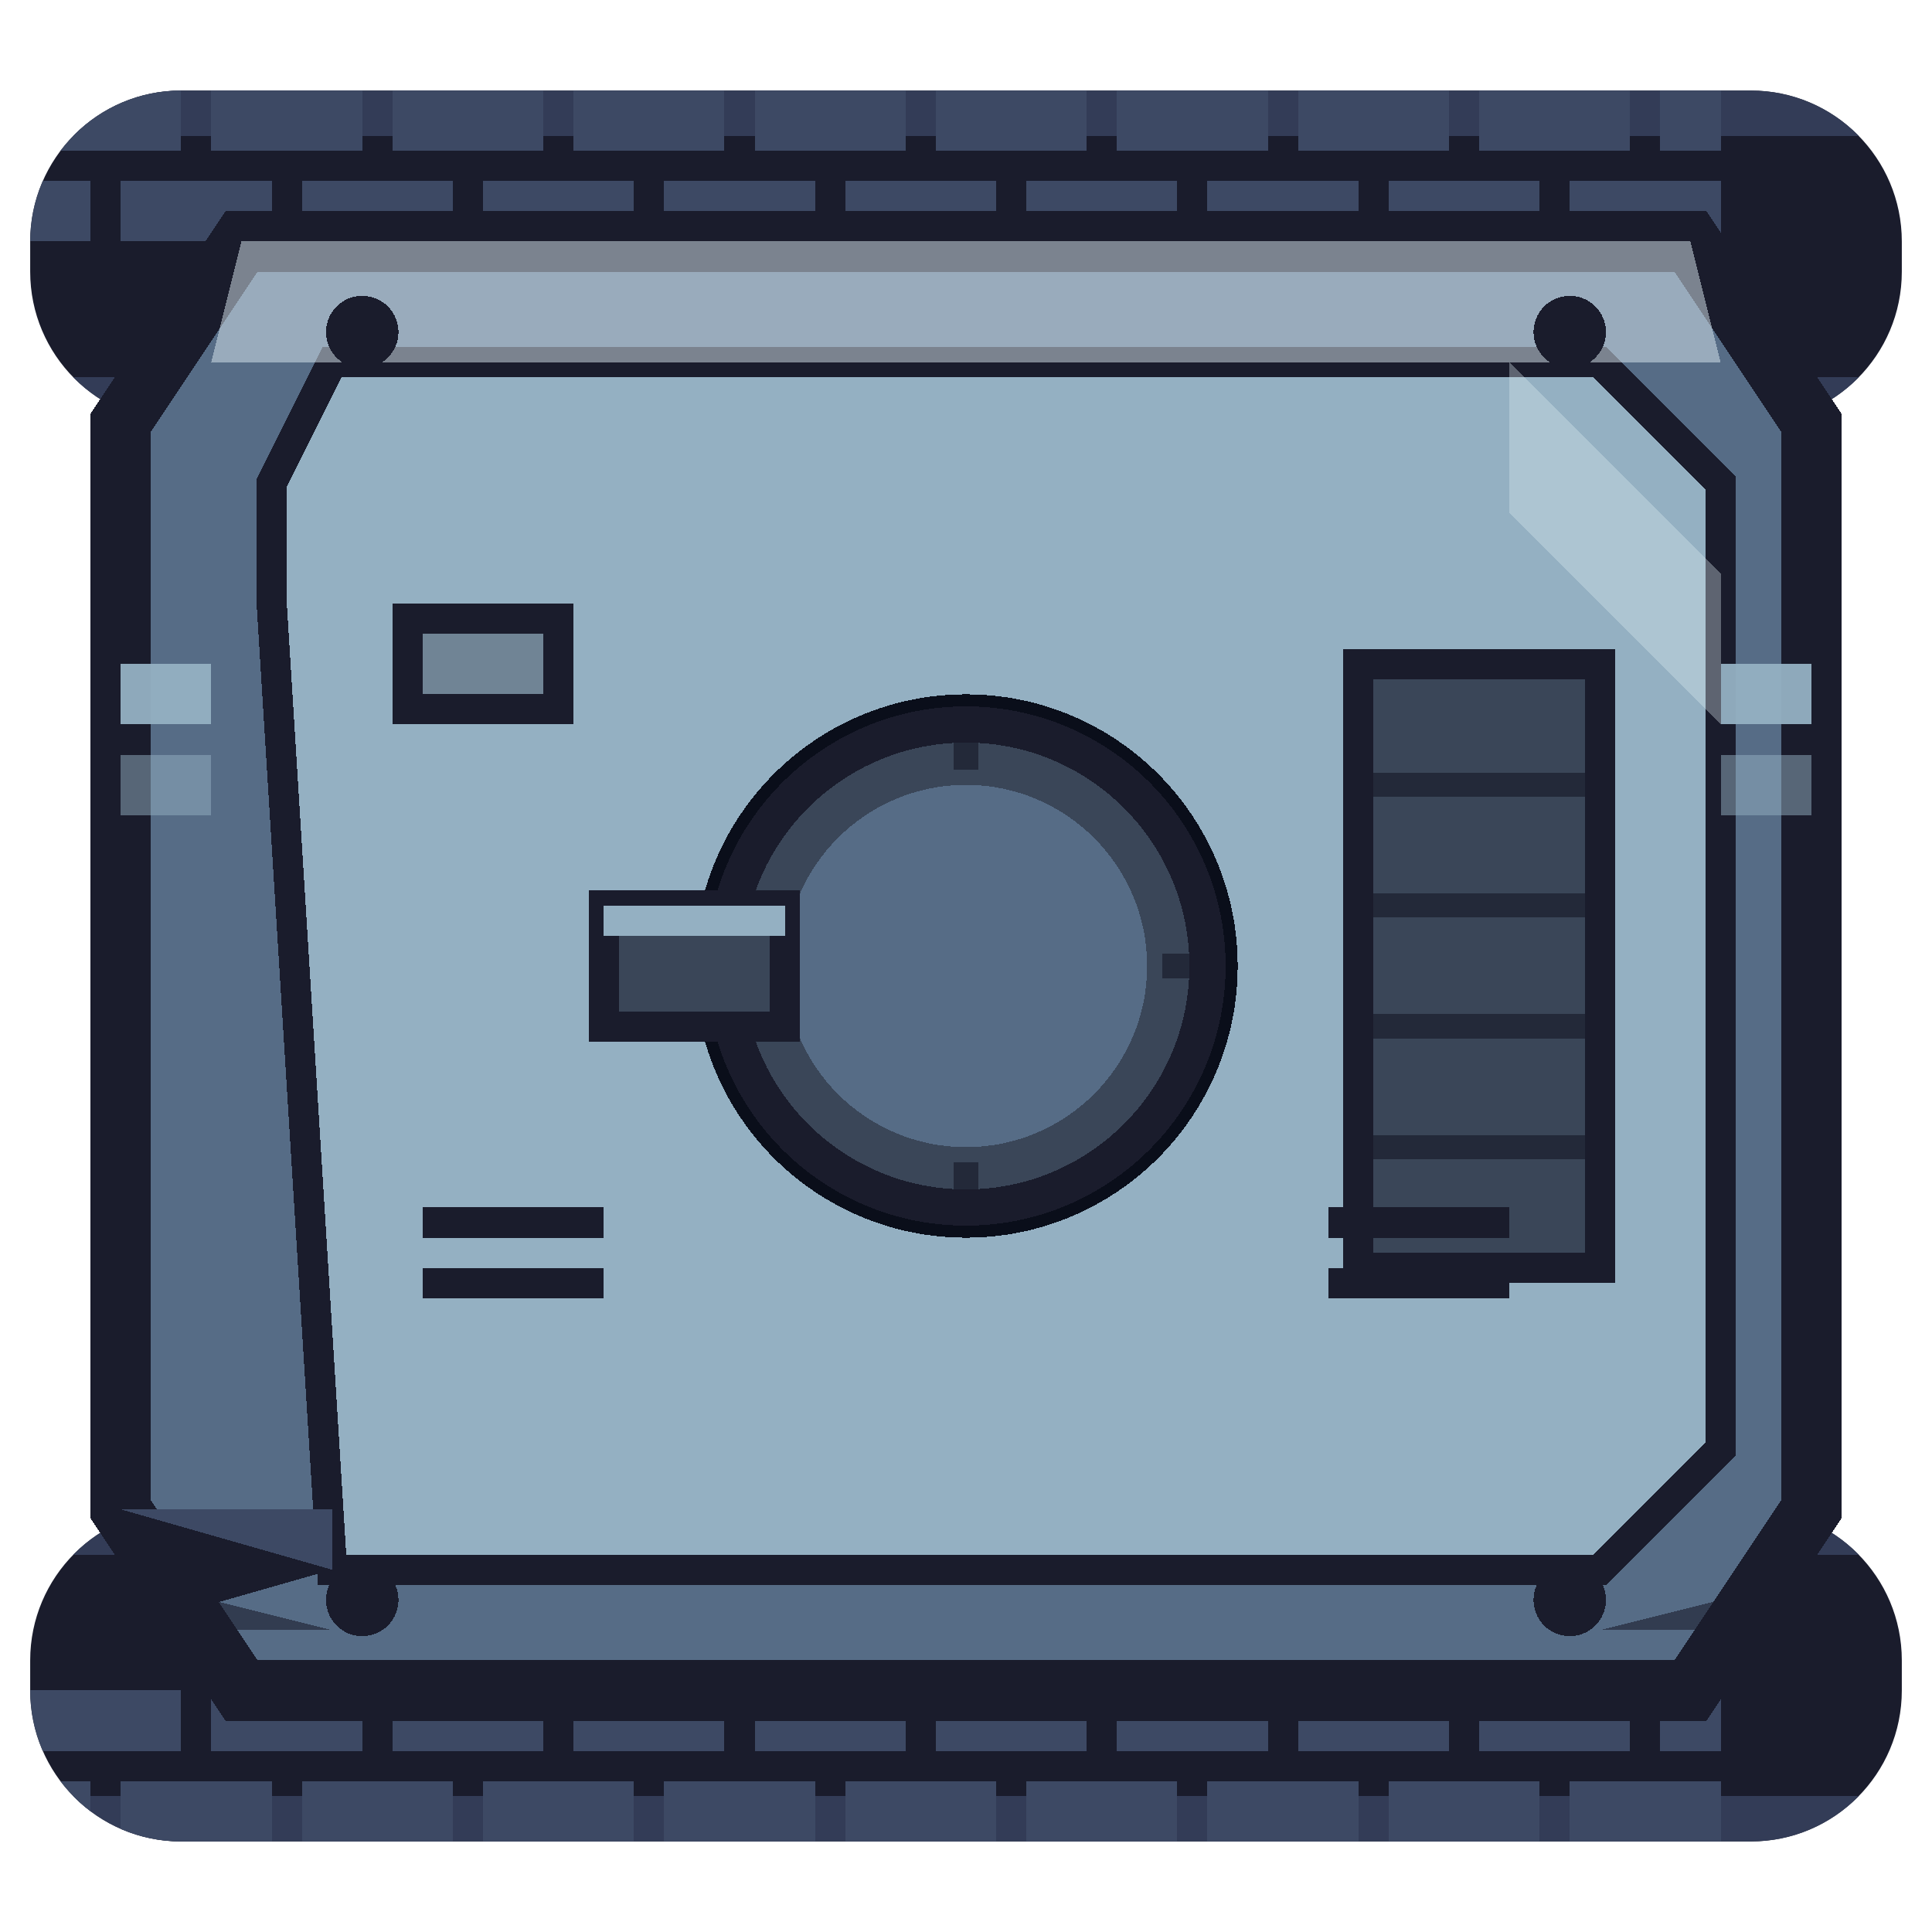
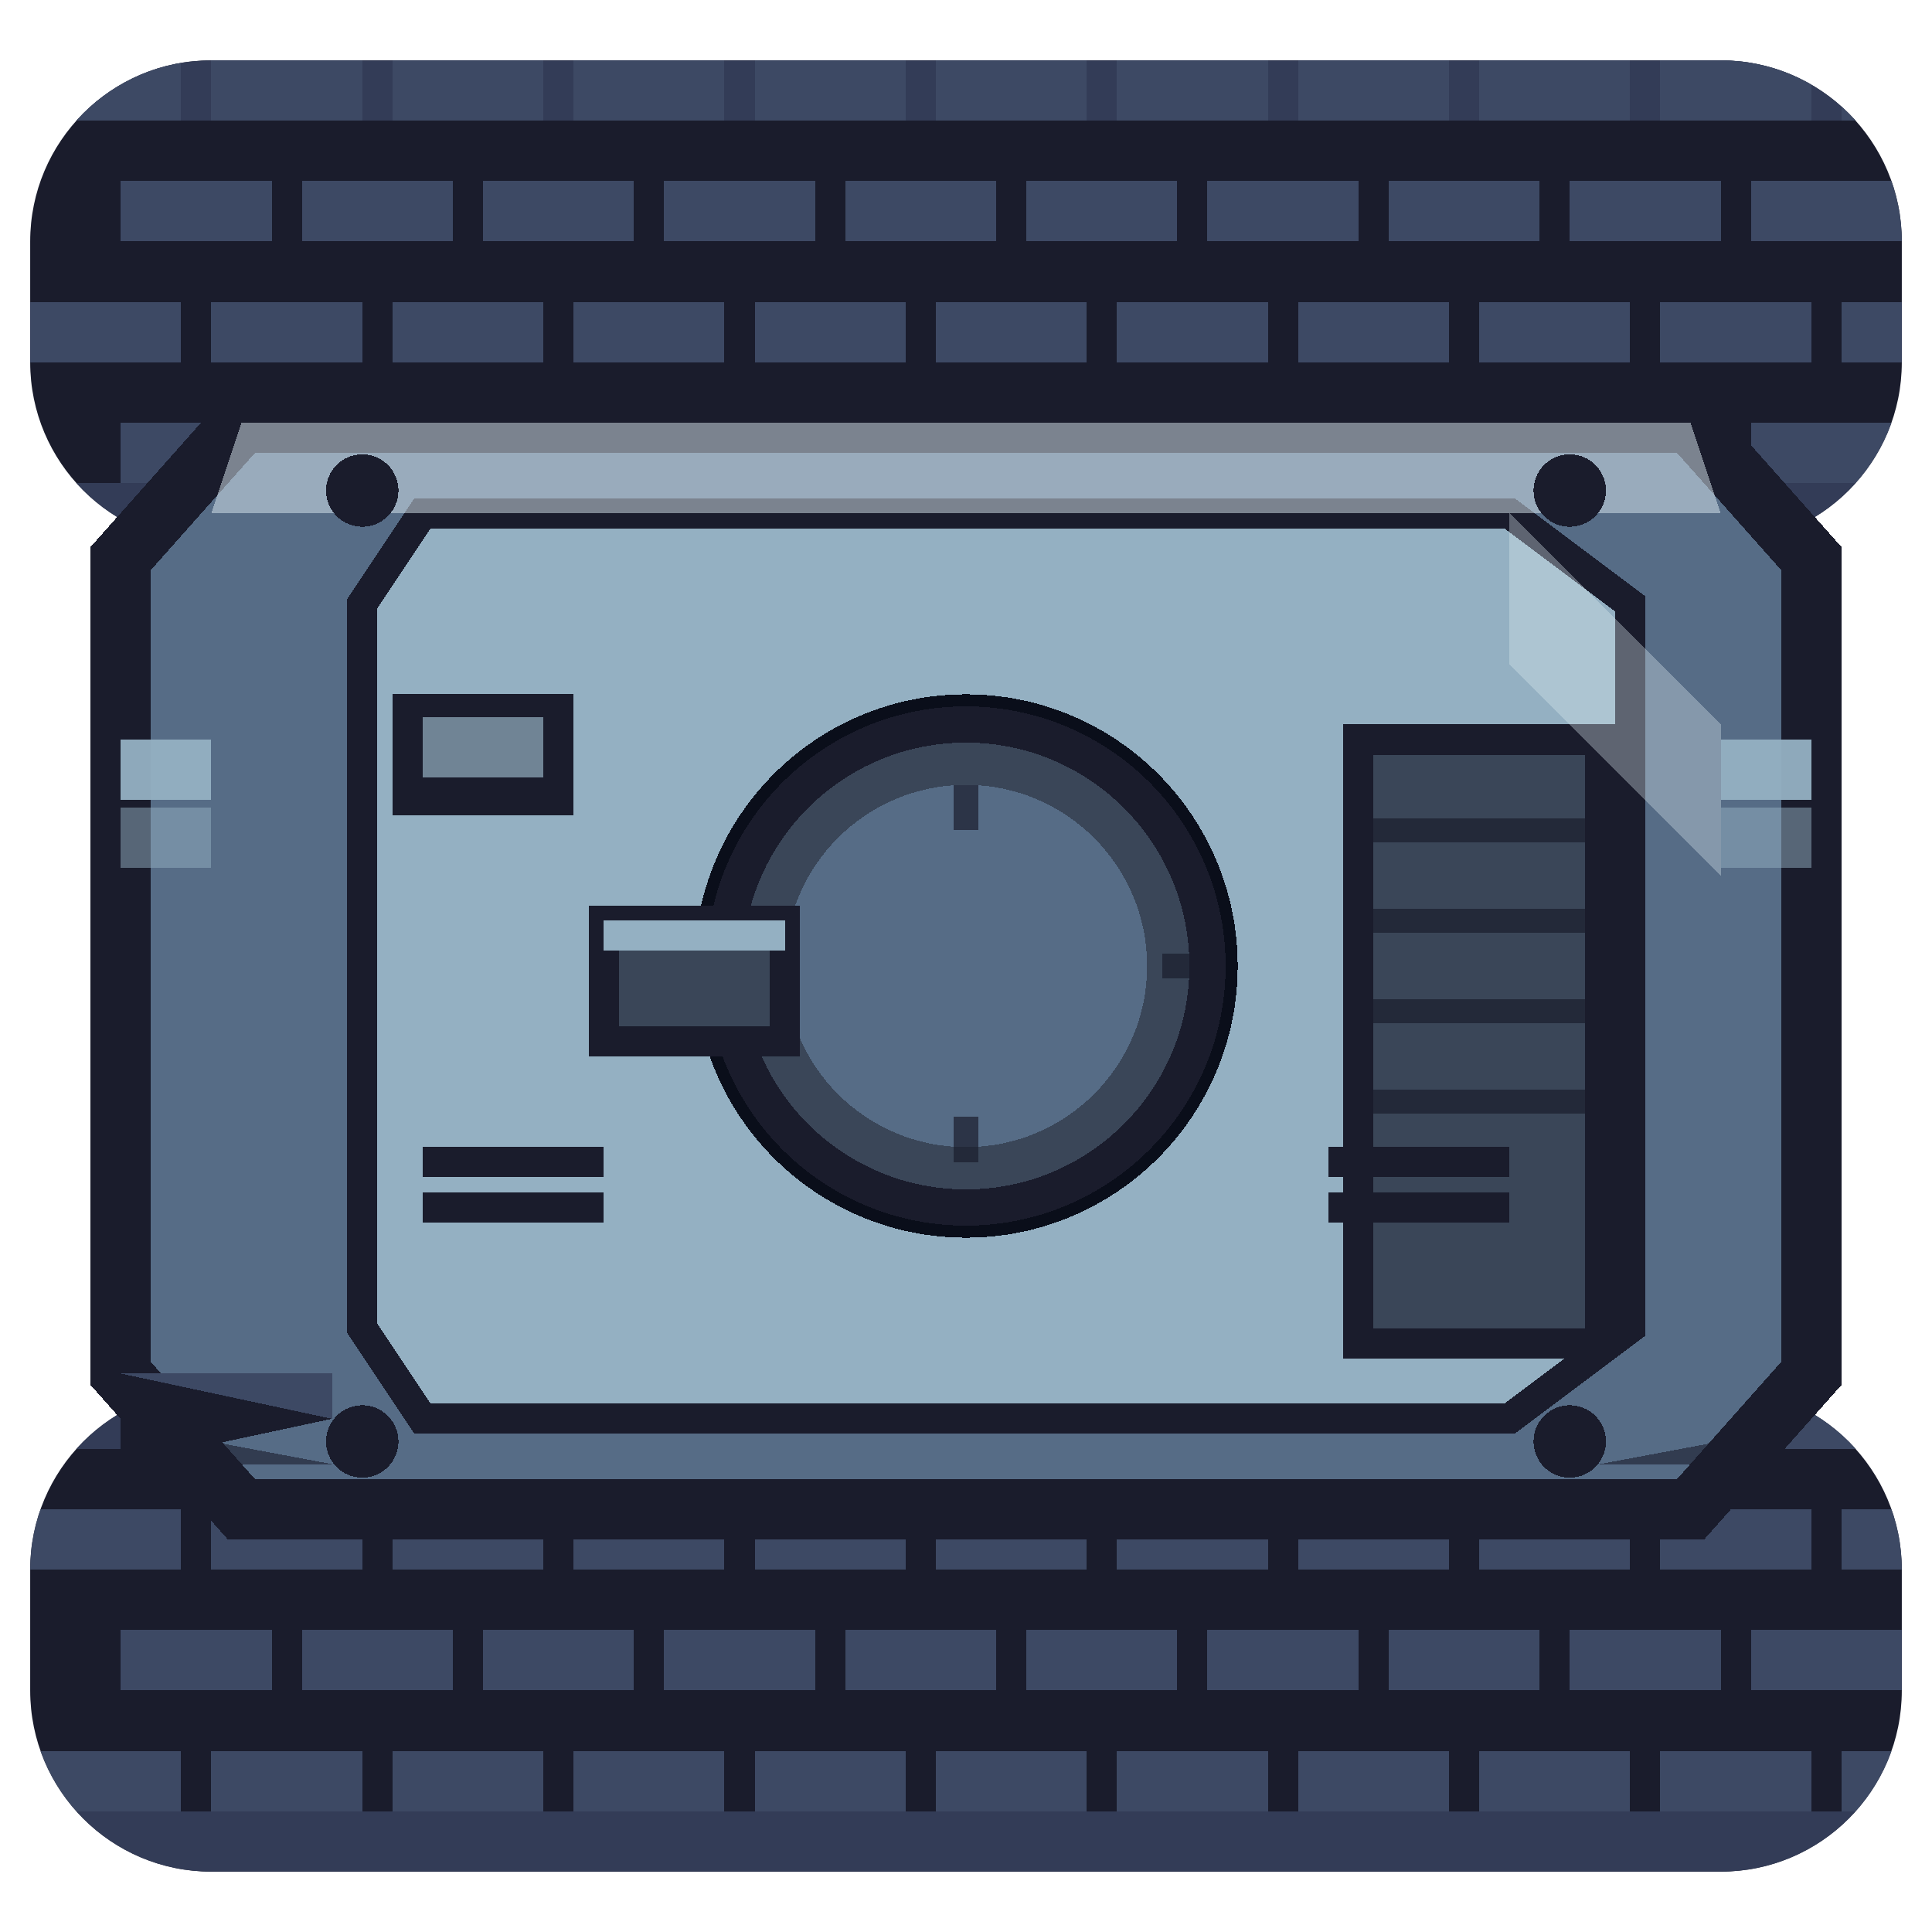
<svg xmlns="http://www.w3.org/2000/svg" width="64" height="64" viewBox="0 0 64 64" shape-rendering="crispEdges">
  <defs>
    <clipPath id="mtTrackClip">
-       <rect x="1" y="3" width="62" height="11" rx="5" ry="5" />
-       <rect x="1" y="50" width="62" height="11" rx="5" ry="5" />
+       <rect x="1" y="2" width="62" height="16" rx="6" ry="6" />
+       <rect x="1" y="46" width="62" height="16" rx="6" ry="6" />
    </clipPath>
  </defs>
  <g clip-path="url(#mtTrackClip)">
-     <rect x="1" y="3" width="62" height="11" fill="#1a1c2c" />
-     <rect x="1" y="3" width="62" height="1.5" fill="#333c57" />
-     <rect x="1" y="12.5" width="62" height="1.5" fill="#333c57" />
+     <rect x="1" y="2" width="62" height="16" fill="#1a1c2c" />
+     <rect x="1" y="2" width="62" height="2" fill="#333c57" />
+     <rect x="1" y="16" width="62" height="2" fill="#333c57" />
    <g fill="#3d4964">
-       <rect x="-5" y="3" width="5" height="2" />
-       <rect x="1" y="3" width="5" height="2" />
-       <rect x="7" y="3" width="5" height="2" />
-       <rect x="13" y="3" width="5" height="2" />
-       <rect x="19" y="3" width="5" height="2" />
-       <rect x="25" y="3" width="5" height="2" />
-       <rect x="31" y="3" width="5" height="2" />
-       <rect x="37" y="3" width="5" height="2" />
-       <rect x="43" y="3" width="5" height="2" />
-       <rect x="49" y="3" width="5" height="2" />
-       <rect x="55" y="3" width="2" height="2" />
-       <rect x="-2" y="6" width="5" height="2" />
+       <rect x="1" y="2" width="5" height="2" />
+       <rect x="7" y="2" width="5" height="2" />
+       <rect x="13" y="2" width="5" height="2" />
+       <rect x="19" y="2" width="5" height="2" />
+       <rect x="25" y="2" width="5" height="2" />
+       <rect x="31" y="2" width="5" height="2" />
+       <rect x="37" y="2" width="5" height="2" />
+       <rect x="43" y="2" width="5" height="2" />
+       <rect x="49" y="2" width="5" height="2" />
+       <rect x="55" y="2" width="5" height="2" />
+       <rect x="61" y="2" width="2" height="2" />
      <rect x="4" y="6" width="5" height="2" />
      <rect x="10" y="6" width="5" height="2" />
      <rect x="16" y="6" width="5" height="2" />
      <rect x="22" y="6" width="5" height="2" />
      <rect x="28" y="6" width="5" height="2" />
      <rect x="34" y="6" width="5" height="2" />
      <rect x="40" y="6" width="5" height="2" />
      <rect x="46" y="6" width="5" height="2" />
      <rect x="52" y="6" width="5" height="2" />
+       <rect x="58" y="6" width="5" height="2" />
+       <rect x="1" y="10" width="5" height="2" />
+       <rect x="7" y="10" width="5" height="2" />
+       <rect x="13" y="10" width="5" height="2" />
+       <rect x="19" y="10" width="5" height="2" />
+       <rect x="25" y="10" width="5" height="2" />
+       <rect x="31" y="10" width="5" height="2" />
+       <rect x="37" y="10" width="5" height="2" />
+       <rect x="43" y="10" width="5" height="2" />
+       <rect x="49" y="10" width="5" height="2" />
+       <rect x="55" y="10" width="5" height="2" />
+       <rect x="61" y="10" width="2" height="2" />
+       <rect x="4" y="14" width="5" height="2" />
+       <rect x="10" y="14" width="5" height="2" />
+       <rect x="16" y="14" width="5" height="2" />
+       <rect x="22" y="14" width="5" height="2" />
+       <rect x="28" y="14" width="5" height="2" />
+       <rect x="34" y="14" width="5" height="2" />
+       <rect x="40" y="14" width="5" height="2" />
+       <rect x="46" y="14" width="5" height="2" />
+       <rect x="52" y="14" width="5" height="2" />
+       <rect x="58" y="14" width="5" height="2" />
    </g>
  </g>
  <g clip-path="url(#mtTrackClip)">
-     <rect x="1" y="50" width="62" height="11" fill="#1a1c2c" />
-     <rect x="1" y="50" width="62" height="1.5" fill="#333c57" />
-     <rect x="1" y="59.5" width="62" height="1.5" fill="#333c57" />
+     <rect x="1" y="46" width="62" height="16" fill="#1a1c2c" />
+     <rect x="1" y="46" width="62" height="2" fill="#333c57" />
+     <rect x="1" y="60" width="62" height="2" fill="#333c57" />
    <g fill="#3d4964">
-       <rect x="-5" y="56" width="5" height="2" />
-       <rect x="1" y="56" width="5" height="2" />
-       <rect x="7" y="56" width="5" height="2" />
-       <rect x="13" y="56" width="5" height="2" />
-       <rect x="19" y="56" width="5" height="2" />
-       <rect x="25" y="56" width="5" height="2" />
-       <rect x="31" y="56" width="5" height="2" />
-       <rect x="37" y="56" width="5" height="2" />
-       <rect x="43" y="56" width="5" height="2" />
-       <rect x="49" y="56" width="5" height="2" />
-       <rect x="55" y="56" width="2" height="2" />
-       <rect x="-2" y="59" width="5" height="2" />
-       <rect x="4" y="59" width="5" height="2" />
-       <rect x="10" y="59" width="5" height="2" />
-       <rect x="16" y="59" width="5" height="2" />
-       <rect x="22" y="59" width="5" height="2" />
-       <rect x="28" y="59" width="5" height="2" />
-       <rect x="34" y="59" width="5" height="2" />
-       <rect x="40" y="59" width="5" height="2" />
-       <rect x="46" y="59" width="5" height="2" />
-       <rect x="52" y="59" width="5" height="2" />
+       <rect x="4" y="46" width="5" height="2" />
+       <rect x="10" y="46" width="5" height="2" />
+       <rect x="16" y="46" width="5" height="2" />
+       <rect x="22" y="46" width="5" height="2" />
+       <rect x="28" y="46" width="5" height="2" />
+       <rect x="34" y="46" width="5" height="2" />
+       <rect x="40" y="46" width="5" height="2" />
+       <rect x="46" y="46" width="5" height="2" />
+       <rect x="52" y="46" width="5" height="2" />
+       <rect x="58" y="46" width="5" height="2" />
+       <rect x="1" y="50" width="5" height="2" />
+       <rect x="7" y="50" width="5" height="2" />
+       <rect x="13" y="50" width="5" height="2" />
+       <rect x="19" y="50" width="5" height="2" />
+       <rect x="25" y="50" width="5" height="2" />
+       <rect x="31" y="50" width="5" height="2" />
+       <rect x="37" y="50" width="5" height="2" />
+       <rect x="43" y="50" width="5" height="2" />
+       <rect x="49" y="50" width="5" height="2" />
+       <rect x="55" y="50" width="5" height="2" />
+       <rect x="61" y="50" width="2" height="2" />
+       <rect x="4" y="54" width="5" height="2" />
+       <rect x="10" y="54" width="5" height="2" />
+       <rect x="16" y="54" width="5" height="2" />
+       <rect x="22" y="54" width="5" height="2" />
+       <rect x="28" y="54" width="5" height="2" />
+       <rect x="34" y="54" width="5" height="2" />
+       <rect x="40" y="54" width="5" height="2" />
+       <rect x="46" y="54" width="5" height="2" />
+       <rect x="52" y="54" width="5" height="2" />
+       <rect x="58" y="54" width="5" height="2" />
+       <rect x="1" y="58" width="5" height="2" />
+       <rect x="7" y="58" width="5" height="2" />
+       <rect x="13" y="58" width="5" height="2" />
+       <rect x="19" y="58" width="5" height="2" />
+       <rect x="25" y="58" width="5" height="2" />
+       <rect x="31" y="58" width="5" height="2" />
+       <rect x="37" y="58" width="5" height="2" />
+       <rect x="43" y="58" width="5" height="2" />
+       <rect x="49" y="58" width="5" height="2" />
+       <rect x="55" y="58" width="5" height="2" />
+       <rect x="61" y="58" width="2" height="2" />
    </g>
  </g>
-   <path d="M7 8H57L61 14V50L57 56H7L3 50V14Z" fill="#0a0e1a" opacity=".5" />
-   <path d="M8 8H56L60 14V50L56 56H8L4 50V14Z" fill="#566c86" stroke="#1a1c2c" stroke-width="2" />
-   <path d="M11 12H53L57 16V48L53 52H11L9 20V16Z" fill="#94b0c2" stroke="#1a1c2c" stroke-width="1" />
-   <path d="M4 50L11 52L4 54Z" fill="#1a1c2c" />
-   <path d="M4 50L11 50L11 52Z" fill="#3d4964" />
-   <path d="M8 8H56L57 12H7Z" fill="#dceaf2" opacity=".5" />
-   <path d="M7 53L11 54H53L57 53V54H7Z" fill="#1a1c2c" opacity=".6" />
+   <path d="M10 14 H54 L58 18.5 V45.5 L54 50 H10 L6 45.5 V18.5 Z" fill="#0a0e1a" opacity=".5" />
+   <path d="M8 14 H56 L60 18.5 V45.5 L56 50 H8 L4 45.5 V18.5 Z" fill="#566c86" stroke="#1a1c2c" stroke-width="2" />
+   <path d="M14 17 H50 L54 20 V44 L50 47 H14 L12 44 V20 Z" fill="#94b0c2" stroke="#1a1c2c" stroke-width="1" />
+   <path d="M4 45.5 L11 47 L4 48.5 Z" fill="#1a1c2c" />
+   <path d="M4 45.5 L11 45.5 L11 47 Z" fill="#3d4964" />
+   <path d="M8 14 H56 L57 17 H7 Z" fill="#dceaf2" opacity=".5" />
+   <path d="M7 47.75 L11 48.5 H53 L57 47.75 V48.5 H7 Z" fill="#1a1c2c" opacity=".6" />
  <circle cx="32" cy="32" r="9" fill="#0a0e1a" />
  <circle cx="32" cy="32" r="8" fill="#3a4658" stroke="#1a1c2c" stroke-width="1.2" />
  <circle cx="32" cy="32" r="6" fill="#566c86" />
  <g stroke="#1a1c2c" stroke-width="0.8" opacity=".7">
-     <path d="M24 32h1.5M38.5 32h1.5M32 24v1.5M32 38.5v1.5" />
+     <path d="M24 32 h1.5 M38.5 32 h1.5 M32 26 v1.5 M32 37 v1.5" />
  </g>
-   <rect x="20" y="30" width="6" height="4" fill="#3a4658" stroke="#1a1c2c" stroke-width="1" />
-   <rect x="20" y="30" width="6" height="1" fill="#94b0c2" />
-   <rect x="13" y="20" width="6" height="4" fill="#1a1c2c" />
-   <rect x="14" y="21" width="4" height="2" fill="#94b0c2" opacity=".7" />
-   <rect x="45" y="22" width="8" height="20" fill="#3a4658" stroke="#1a1c2c" stroke-width="1" />
+   <rect x="20" y="30.5" width="6" height="4" fill="#3a4658" stroke="#1a1c2c" stroke-width="1" />
+   <rect x="20" y="30.5" width="6" height="1" fill="#94b0c2" />
+   <rect x="13" y="23" width="6" height="4" fill="#1a1c2c" />
+   <rect x="14" y="23.75" width="4" height="2" fill="#94b0c2" opacity=".7" />
+   <rect x="45" y="24.5" width="8" height="20" fill="#3a4658" stroke="#1a1c2c" stroke-width="1" />
  <g stroke="#1a1c2c" stroke-width="0.8" opacity=".7">
-     <path d="M45 26h8M45 30h8M45 34h8M45 38h8" />
+     <path d="M45 27.5 h8 M45 30.5 h8 M45 33.5 h8 M45 36.5 h8" />
  </g>
  <g fill="#1a1c2c">
-     <rect x="14" y="40" width="6" height="1" />
-     <rect x="14" y="42" width="6" height="1" />
+     <rect x="14" y="38" width="6" height="1" />
+     <rect x="14" y="39.5" width="6" height="1" />
  </g>
  <g fill="#1a1c2c">
-     <rect x="44" y="40" width="6" height="1" />
-     <rect x="44" y="42" width="6" height="1" />
+     <rect x="44" y="38" width="6" height="1" />
+     <rect x="44" y="39.5" width="6" height="1" />
  </g>
-   <rect x="4" y="22" width="3" height="2" fill="#94b0c2" opacity=".95" />
-   <rect x="4" y="25" width="3" height="2" fill="#94b0c2" opacity=".5" />
-   <rect x="57" y="22" width="3" height="2" fill="#94b0c2" opacity=".95" />
-   <rect x="57" y="25" width="3" height="2" fill="#94b0c2" opacity=".5" />
+   <rect x="4" y="24.5" width="3" height="2" fill="#94b0c2" opacity=".95" />
+   <rect x="4" y="26.75" width="3" height="2" fill="#94b0c2" opacity=".5" />
+   <rect x="57" y="24.5" width="3" height="2" fill="#94b0c2" opacity=".95" />
+   <rect x="57" y="26.75" width="3" height="2" fill="#94b0c2" opacity=".5" />
  <g fill="#1a1c2c">
-     <circle cx="12" cy="11" r="1.2" />
-     <circle cx="52" cy="11" r="1.2" />
-     <circle cx="12" cy="53" r="1.2" />
-     <circle cx="52" cy="53" r="1.2" />
+     <circle cx="12" cy="16.25" r="1.2" />
+     <circle cx="52" cy="16.25" r="1.2" />
+     <circle cx="12" cy="47.75" r="1.2" />
+     <circle cx="52" cy="47.75" r="1.2" />
  </g>
-   <path d="M50 12l7 7v5l-7-7Z" fill="#dceaf2" opacity=".35" />
+   <path d="M50 17 l7 7 v5 l-7 -7 Z" fill="#dceaf2" opacity=".35" />
</svg>
